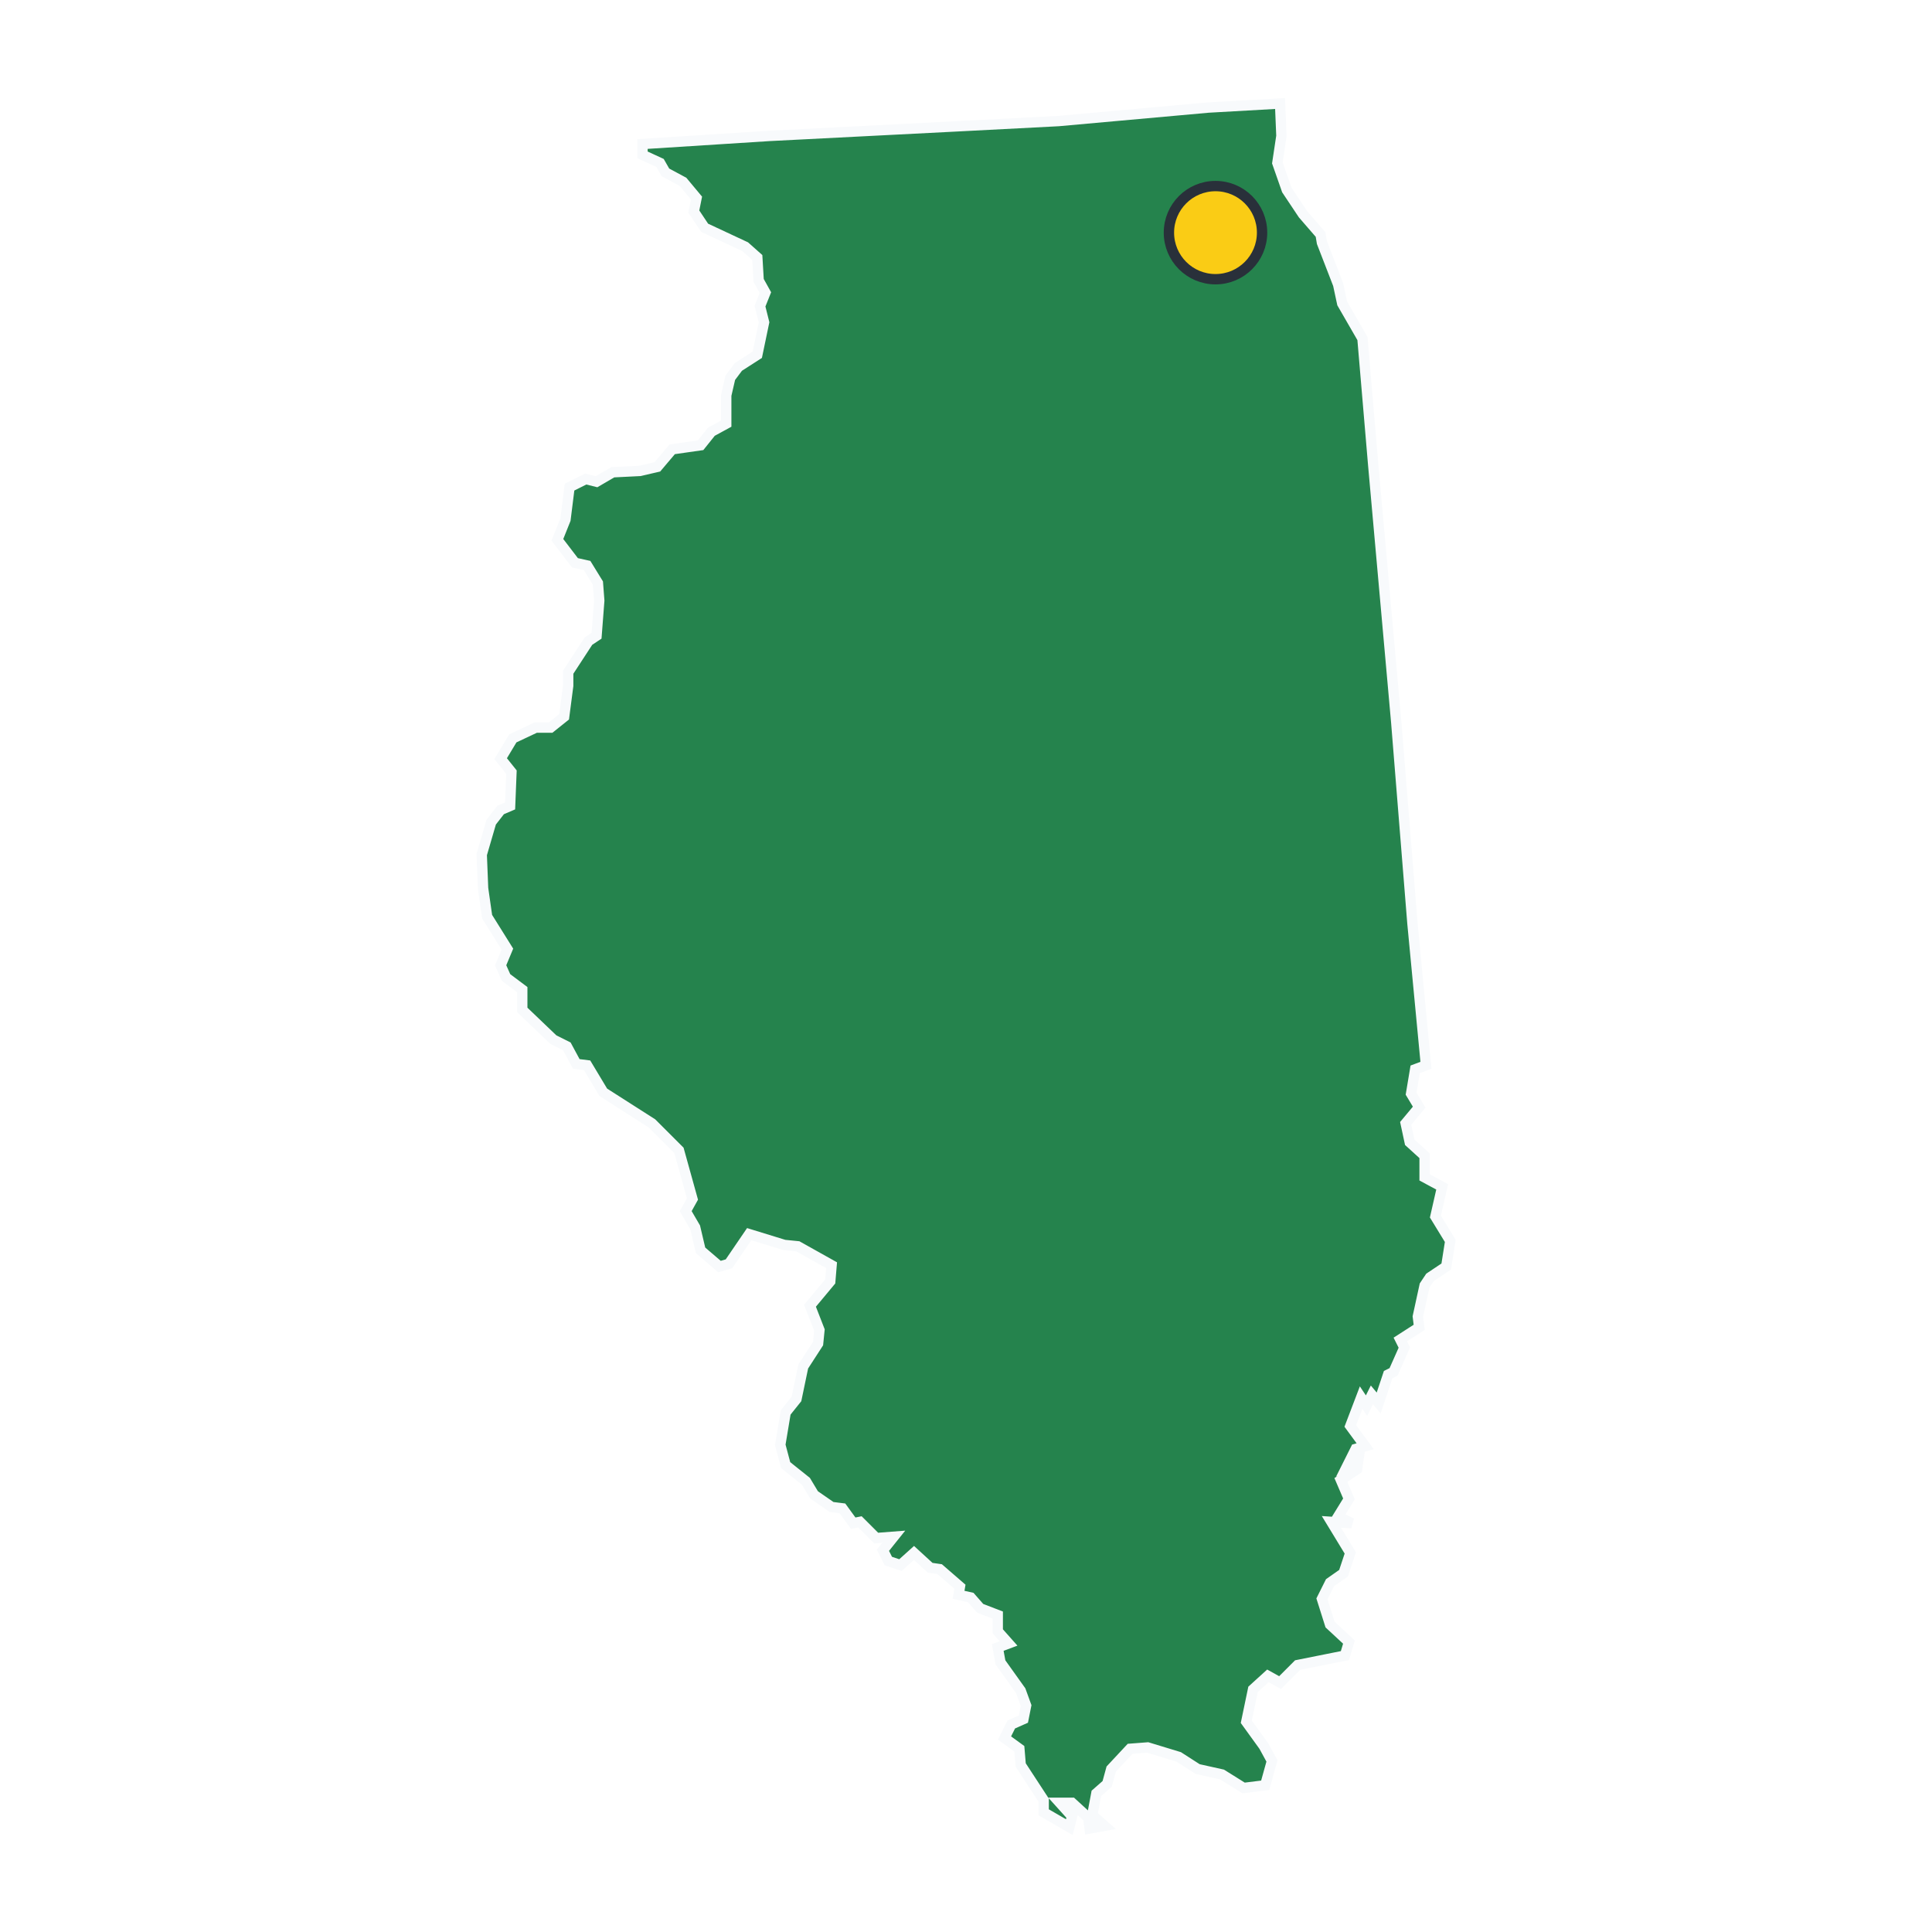
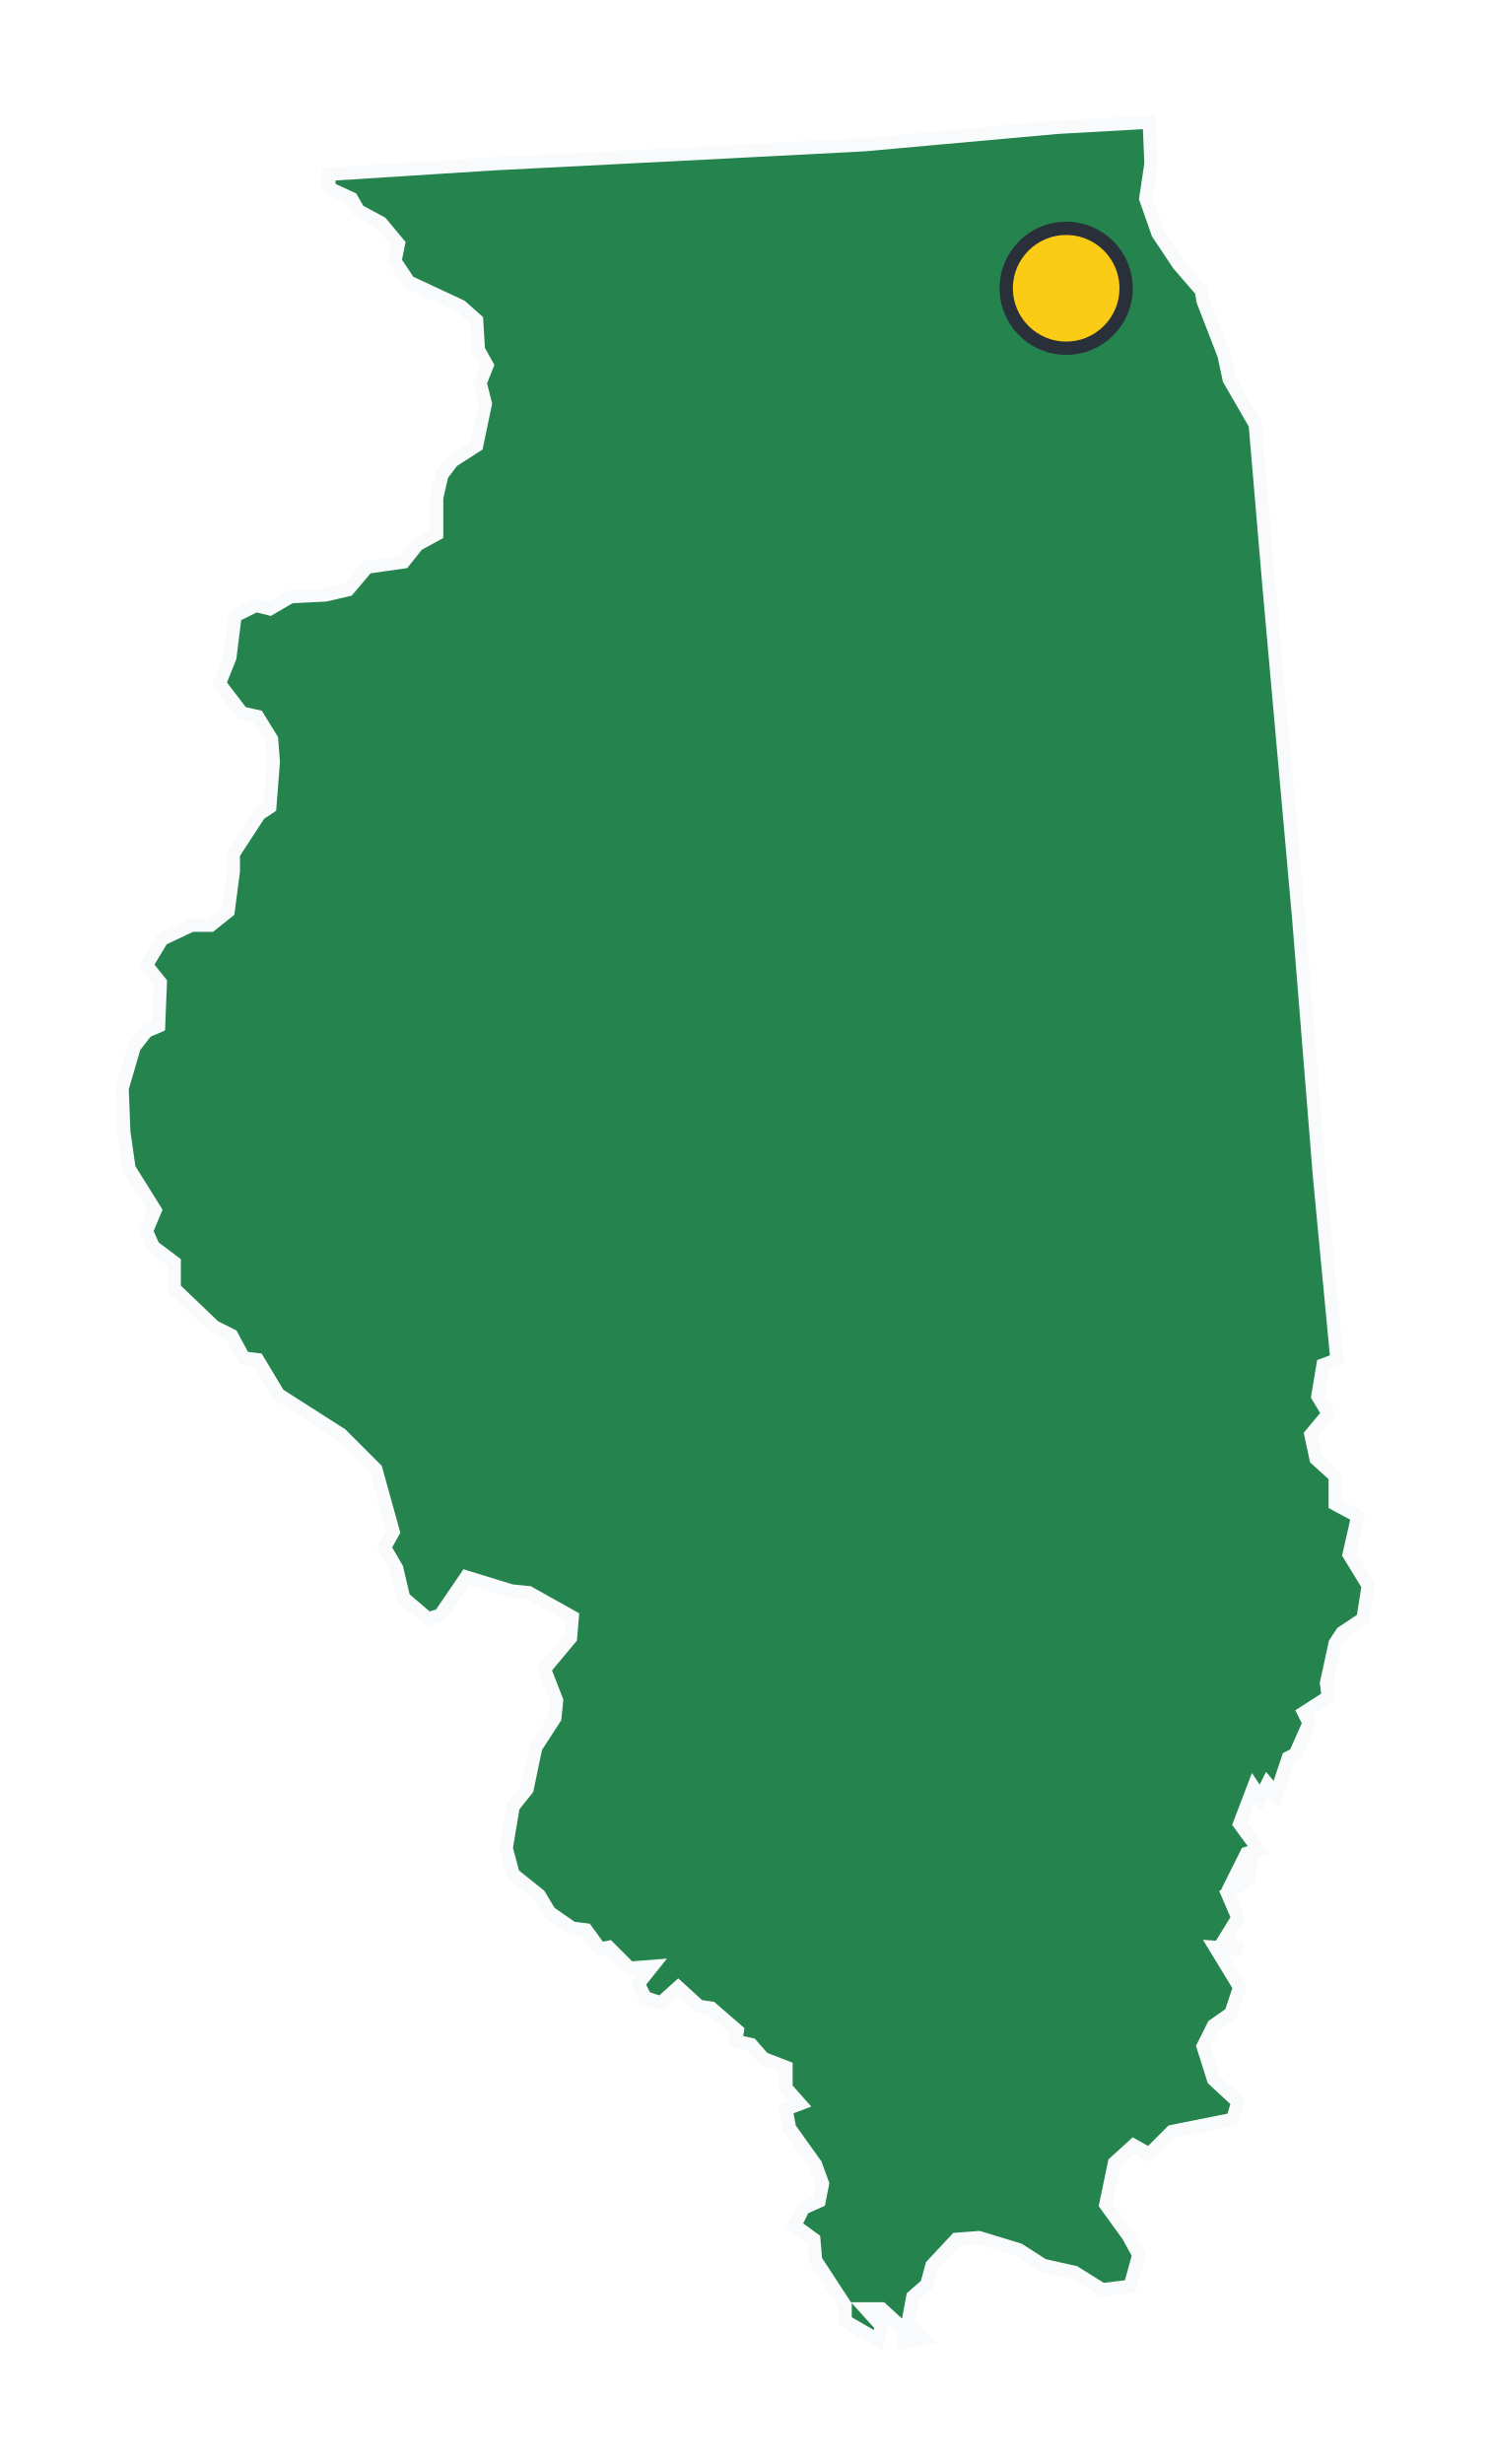
- <svg xmlns="http://www.w3.org/2000/svg" viewBox="539.438 204.738 143.024 143.024">
+ <svg xmlns="http://www.w3.org/2000/svg" viewBox="568.077 205.376 85.747 141.747">
  <path fill="#25834d" stroke="#f8fafc" stroke-width="0.766" d="M576.5,264.7L577.2,264.4L577.3,261.9L576.5,260.9L577.4,259.4L579.1,258.6L580.2,258.6L581.2,257.8L581.5,255.5L581.5,254.5L583,252.2L583.6,251.8L583.8,249.2L583.7,247.9L582.9,246.6L582,246.4L580.7,244.7L581.3,243.2L581.6,240.8L582.8,240.2L583.6,240.4L584.8,239.7L586.8,239.6L588.1,239.3L589.2,238L591.3,237.7L592.1,236.7L593.2,236.1L593.2,234L593.5,232.7L594.1,231.9L595.5,231L596,228.6L595.7,227.4L596.1,226.4L595.6,225.5L595.5,223.8L594.6,223L591.6,221.6L590.8,220.4L591,219.4L590,218.2L588.7,217.5L588.3,216.8L587,216.2L587,215.4L596.4,214.8L610.1,214.1L617.8,213.7L628.9,212.7L634.2,212.4L634.3,214.8L634,216.8L634.7,218.8L635.9,220.6L637.2,222.1L637.3,222.7L638.5,225.8L638.8,227.2L640.3,229.8L641.1,239.2L642.8,258.2L644,273.1L645,283.6L644.2,283.9L643.9,285.7L644.5,286.7L643.5,287.9L643.8,289.3L644.9,290.3L644.9,291.9L646.2,292.6L645.7,294.8L646.8,296.6L646.5,298.5L645.3,299.3L644.9,299.9L644.4,302.2L644.5,303L643.1,303.9L643.4,304.5L642.6,306.3L642.2,306.5L641.5,308.6L641,308L640.6,308.8L640.2,308.2L639.4,310.3L640.5,311.8L639.8,312L639.2,313.2L640,312.8L639.9,313.5L638.7,314.3L639.3,315.7L638.5,317L639.5,317.5L638,317.4L639.4,319.7L638.9,321.2L637.9,321.9L637.3,323.1L637.9,325L639.3,326.3L639,327.3L635.5,328L634.2,329.3L633.3,328.8L632.2,329.8L631.7,332.2L633,334L633.6,335.1L633.1,336.9L631.5,337.1L629.9,336.1L628.1,335.7L626.7,334.8L624.4,334.1L623.1,334.2L621.7,335.7L621.4,336.8L620.6,337.5L620.3,339.1L621.2,339.9L620.1,340.1L620,339.3L618.8,338.2L617.9,338.2L618.8,339.2L618.6,340L616.7,338.9L616.7,338L615,335.4L614.9,334.2L613.8,333.4L614.3,332.4L615.2,332L615.4,331L615,329.9L613.5,327.8L613.3,326.7L614.1,326.4L613.3,325.5L613.3,324.3L612,323.8L611.3,323L610.4,322.8L610.5,322.2L609,320.9L608.3,320.8L607.1,319.7L606.1,320.6L605.2,320.3L604.8,319.5L605.6,318.5L604.3,318.6L603.1,317.4L602.6,317.5L601.8,316.4L601,316.3L599.7,315.4L599.1,314.4L597.6,313.2L597.2,311.7L597.6,309.3L598.4,308.3L598.9,305.9L600,304.2L600.1,303.2L599.4,301.4L600.9,299.6L601,298.4L598.5,297L597.5,296.9L594.9,296.1L593.4,298.3L592.7,298.5L591.3,297.3L590.9,295.6L590.2,294.4L590.7,293.5L589.7,289.9L587.7,287.9L584.1,285.6L582.9,283.6L582.1,283.5L581.4,282.2L580.4,281.7L578.1,279.5L578.1,278L576.9,277.1L576.5,276.2L577,275L575.5,272.6L575.2,270.5L575.1,268L575.8,265.6Z" />
  <circle cx="629.42" cy="221.96" r="3.448" fill="#facc15" stroke="#29303a" stroke-width="0.766" />
</svg>
